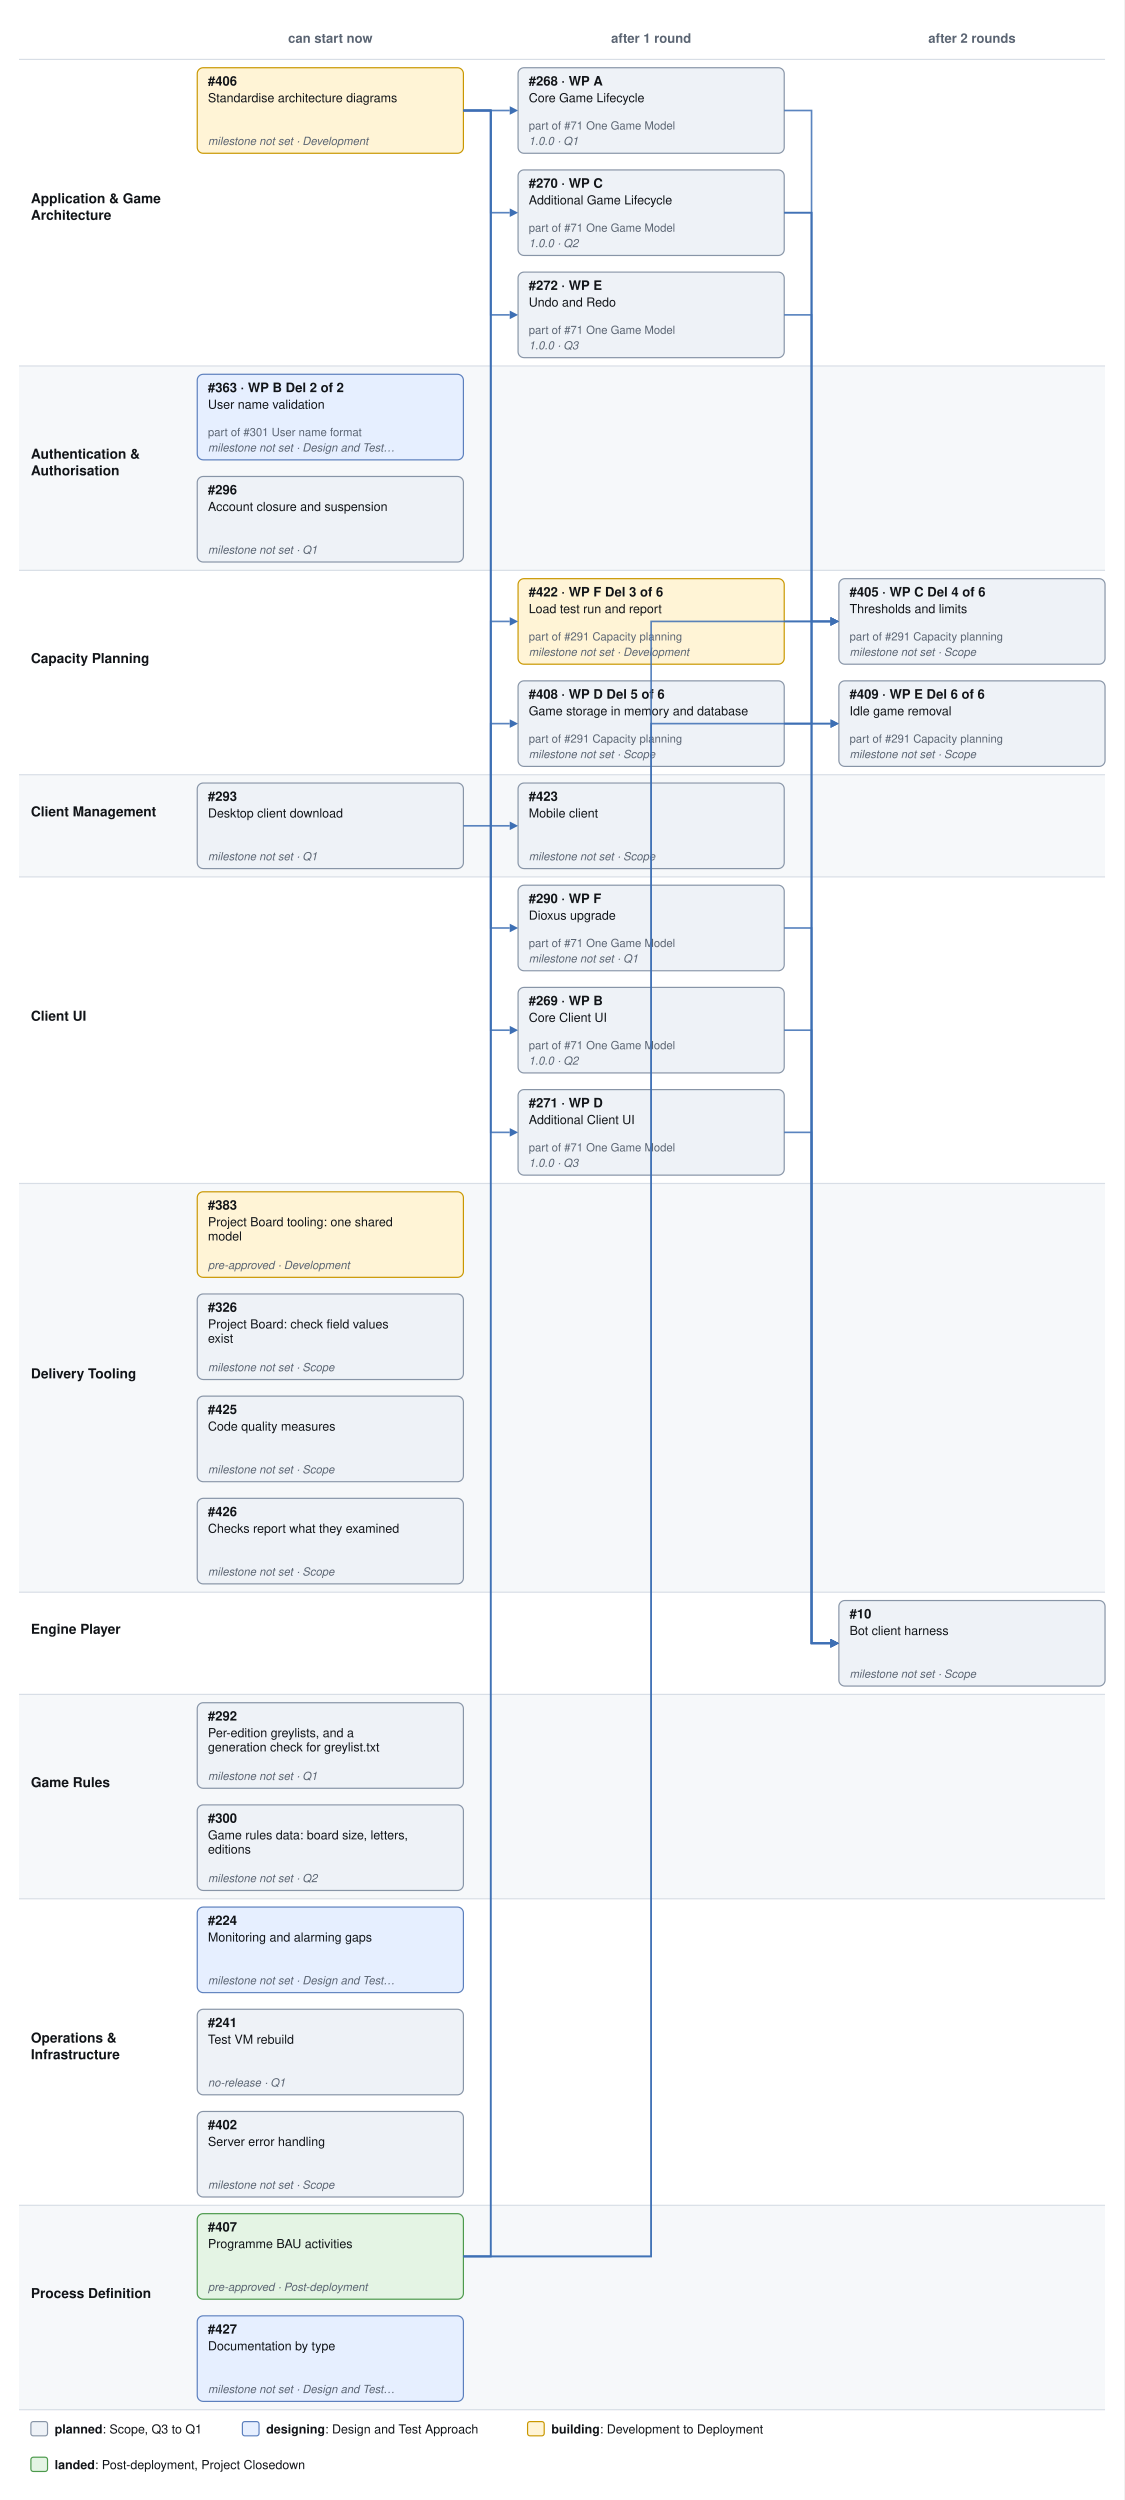
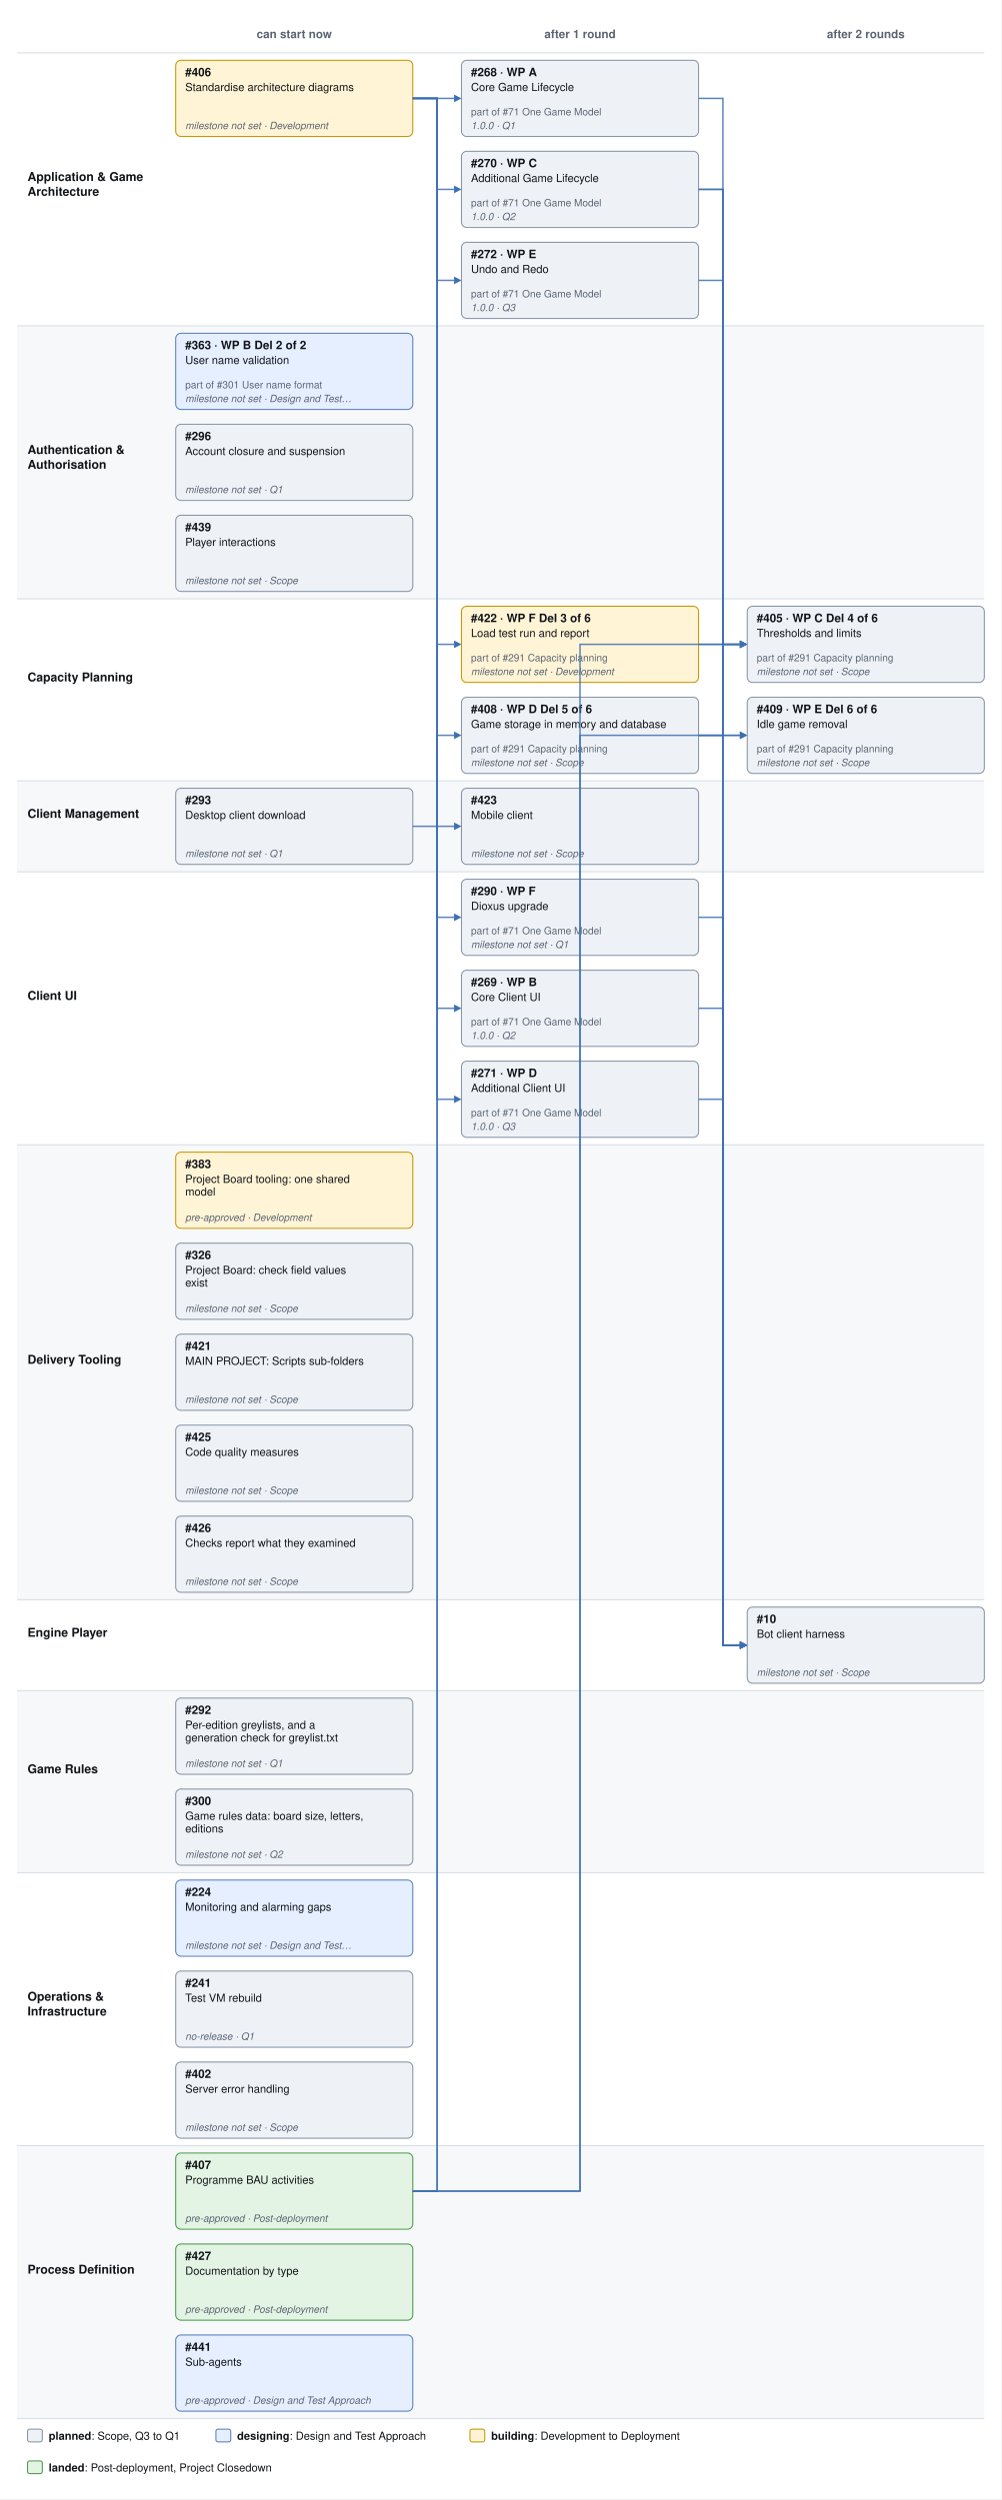
- <svg xmlns="http://www.w3.org/2000/svg" width="946" height="2104" viewBox="0 0 946 2104" font-family="-apple-system,BlinkMacSystemFont,Segoe UI,Helvetica,Arial,sans-serif">
-   <rect width="946" height="2104" fill="#ffffff" />
+ <svg xmlns="http://www.w3.org/2000/svg" width="946" height="2362" viewBox="0 0 946 2362" font-family="-apple-system,BlinkMacSystemFont,Segoe UI,Helvetica,Arial,sans-serif">
+   <rect width="946" height="2362" fill="#ffffff" />
  <text x="278" y="36" text-anchor="middle" font-size="11" font-weight="600" fill="#5a6472">can start now</text>
  <text x="548" y="36" text-anchor="middle" font-size="11" font-weight="600" fill="#5a6472">after 1 round</text>
  <text x="818" y="36" text-anchor="middle" font-size="11" font-weight="600" fill="#5a6472">after 2 rounds</text>
  <rect x="16" y="50" width="914" height="258" fill="#ffffff" />
  <line x1="16" y1="50" x2="930" y2="50" stroke="#d8dee6" stroke-width="1" />
  <text x="26" y="171" font-size="11.5" font-weight="700" fill="#111418">Application &amp; Game</text>
  <text x="26" y="185" font-size="11.5" font-weight="700" fill="#111418">Architecture</text>
  <rect x="166" y="57" width="224" height="72" rx="5" fill="#fff4d6" stroke="#c99700" stroke-width="1" />
  <text x="175" y="72" font-size="11" font-weight="700" fill="#111418">#406</text>
  <text x="175" y="86" font-size="10.5" fill="#111418">Standardise architecture diagrams</text>
  <text x="175" y="122" font-size="9.5" font-style="italic" fill="#5a6472">milestone not set · Development</text>
  <rect x="436" y="57" width="224" height="72" rx="5" fill="#eef2f7" stroke="#8895a7" stroke-width="1" />
  <text x="445" y="72" font-size="11" font-weight="700" fill="#111418">#268 · WP A</text>
  <text x="445" y="86" font-size="10.5" fill="#111418">Core Game Lifecycle</text>
  <text x="445" y="109" font-size="9.5" fill="#5a6472">part of #71 One Game Model</text>
  <text x="445" y="122" font-size="9.5" font-style="italic" fill="#5a6472">1.0.0 · Q1</text>
  <rect x="436" y="143" width="224" height="72" rx="5" fill="#eef2f7" stroke="#8895a7" stroke-width="1" />
  <text x="445" y="158" font-size="11" font-weight="700" fill="#111418">#270 · WP C</text>
  <text x="445" y="172" font-size="10.5" fill="#111418">Additional Game Lifecycle</text>
  <text x="445" y="195" font-size="9.5" fill="#5a6472">part of #71 One Game Model</text>
  <text x="445" y="208" font-size="9.5" font-style="italic" fill="#5a6472">1.0.0 · Q2</text>
  <rect x="436" y="229" width="224" height="72" rx="5" fill="#eef2f7" stroke="#8895a7" stroke-width="1" />
  <text x="445" y="244" font-size="11" font-weight="700" fill="#111418">#272 · WP E</text>
  <text x="445" y="258" font-size="10.5" fill="#111418">Undo and Redo</text>
  <text x="445" y="281" font-size="9.5" fill="#5a6472">part of #71 One Game Model</text>
  <text x="445" y="294" font-size="9.5" font-style="italic" fill="#5a6472">1.0.0 · Q3</text>
-   <rect x="16" y="308" width="914" height="172" fill="#f6f8fa" />
+   <rect x="16" y="308" width="914" height="258" fill="#f6f8fa" />
  <line x1="16" y1="308" x2="930" y2="308" stroke="#d8dee6" stroke-width="1" />
-   <text x="26" y="386" font-size="11.5" font-weight="700" fill="#111418">Authentication &amp;</text>
-   <text x="26" y="400" font-size="11.5" font-weight="700" fill="#111418">Authorisation</text>
+   <text x="26" y="429" font-size="11.5" font-weight="700" fill="#111418">Authentication &amp;</text>
+   <text x="26" y="443" font-size="11.5" font-weight="700" fill="#111418">Authorisation</text>
  <rect x="166" y="315" width="224" height="72" rx="5" fill="#e6efff" stroke="#5b7fbd" stroke-width="1" />
  <text x="175" y="330" font-size="11" font-weight="700" fill="#111418">#363 · WP B Del 2 of 2</text>
  <text x="175" y="344" font-size="10.5" fill="#111418">User name validation</text>
  <text x="175" y="367" font-size="9.5" fill="#5a6472">part of #301 User name format</text>
  <text x="175" y="380" font-size="9.5" font-style="italic" fill="#5a6472">milestone not set · Design and Test…</text>
  <rect x="166" y="401" width="224" height="72" rx="5" fill="#eef2f7" stroke="#8895a7" stroke-width="1" />
  <text x="175" y="416" font-size="11" font-weight="700" fill="#111418">#296</text>
  <text x="175" y="430" font-size="10.5" fill="#111418">Account closure and suspension</text>
  <text x="175" y="466" font-size="9.5" font-style="italic" fill="#5a6472">milestone not set · Q1</text>
-   <rect x="16" y="480" width="914" height="172" fill="#ffffff" />
-   <line x1="16" y1="480" x2="930" y2="480" stroke="#d8dee6" stroke-width="1" />
-   <text x="26" y="558" font-size="11.5" font-weight="700" fill="#111418">Capacity Planning</text>
-   <rect x="436" y="487" width="224" height="72" rx="5" fill="#fff4d6" stroke="#c99700" stroke-width="1" />
-   <text x="445" y="502" font-size="11" font-weight="700" fill="#111418">#422 · WP F Del 3 of 6</text>
-   <text x="445" y="516" font-size="10.5" fill="#111418">Load test run and report</text>
-   <text x="445" y="539" font-size="9.5" fill="#5a6472">part of #291 Capacity planning</text>
-   <text x="445" y="552" font-size="9.5" font-style="italic" fill="#5a6472">milestone not set · Development</text>
-   <rect x="436" y="573" width="224" height="72" rx="5" fill="#eef2f7" stroke="#8895a7" stroke-width="1" />
-   <text x="445" y="588" font-size="11" font-weight="700" fill="#111418">#408 · WP D Del 5 of 6</text>
-   <text x="445" y="602" font-size="10.5" fill="#111418">Game storage in memory and database</text>
+   <rect x="166" y="487" width="224" height="72" rx="5" fill="#eef2f7" stroke="#8895a7" stroke-width="1" />
+   <text x="175" y="502" font-size="11" font-weight="700" fill="#111418">#439</text>
+   <text x="175" y="516" font-size="10.5" fill="#111418">Player interactions</text>
+   <text x="175" y="552" font-size="9.5" font-style="italic" fill="#5a6472">milestone not set · Scope</text>
+   <rect x="16" y="566" width="914" height="172" fill="#ffffff" />
+   <line x1="16" y1="566" x2="930" y2="566" stroke="#d8dee6" stroke-width="1" />
+   <text x="26" y="644" font-size="11.5" font-weight="700" fill="#111418">Capacity Planning</text>
+   <rect x="436" y="573" width="224" height="72" rx="5" fill="#fff4d6" stroke="#c99700" stroke-width="1" />
+   <text x="445" y="588" font-size="11" font-weight="700" fill="#111418">#422 · WP F Del 3 of 6</text>
+   <text x="445" y="602" font-size="10.5" fill="#111418">Load test run and report</text>
  <text x="445" y="625" font-size="9.5" fill="#5a6472">part of #291 Capacity planning</text>
-   <text x="445" y="638" font-size="9.5" font-style="italic" fill="#5a6472">milestone not set · Scope</text>
-   <rect x="706" y="487" width="224" height="72" rx="5" fill="#eef2f7" stroke="#8895a7" stroke-width="1" />
-   <text x="715" y="502" font-size="11" font-weight="700" fill="#111418">#405 · WP C Del 4 of 6</text>
-   <text x="715" y="516" font-size="10.5" fill="#111418">Thresholds and limits</text>
-   <text x="715" y="539" font-size="9.5" fill="#5a6472">part of #291 Capacity planning</text>
-   <text x="715" y="552" font-size="9.5" font-style="italic" fill="#5a6472">milestone not set · Scope</text>
+   <text x="445" y="638" font-size="9.5" font-style="italic" fill="#5a6472">milestone not set · Development</text>
+   <rect x="436" y="659" width="224" height="72" rx="5" fill="#eef2f7" stroke="#8895a7" stroke-width="1" />
+   <text x="445" y="674" font-size="11" font-weight="700" fill="#111418">#408 · WP D Del 5 of 6</text>
+   <text x="445" y="688" font-size="10.5" fill="#111418">Game storage in memory and database</text>
+   <text x="445" y="711" font-size="9.5" fill="#5a6472">part of #291 Capacity planning</text>
+   <text x="445" y="724" font-size="9.5" font-style="italic" fill="#5a6472">milestone not set · Scope</text>
  <rect x="706" y="573" width="224" height="72" rx="5" fill="#eef2f7" stroke="#8895a7" stroke-width="1" />
-   <text x="715" y="588" font-size="11" font-weight="700" fill="#111418">#409 · WP E Del 6 of 6</text>
-   <text x="715" y="602" font-size="10.5" fill="#111418">Idle game removal</text>
+   <text x="715" y="588" font-size="11" font-weight="700" fill="#111418">#405 · WP C Del 4 of 6</text>
+   <text x="715" y="602" font-size="10.5" fill="#111418">Thresholds and limits</text>
  <text x="715" y="625" font-size="9.5" fill="#5a6472">part of #291 Capacity planning</text>
  <text x="715" y="638" font-size="9.5" font-style="italic" fill="#5a6472">milestone not set · Scope</text>
-   <rect x="16" y="652" width="914" height="86" fill="#f6f8fa" />
-   <line x1="16" y1="652" x2="930" y2="652" stroke="#d8dee6" stroke-width="1" />
-   <text x="26" y="687" font-size="11.5" font-weight="700" fill="#111418">Client Management</text>
-   <rect x="166" y="659" width="224" height="72" rx="5" fill="#eef2f7" stroke="#8895a7" stroke-width="1" />
-   <text x="175" y="674" font-size="11" font-weight="700" fill="#111418">#293</text>
-   <text x="175" y="688" font-size="10.5" fill="#111418">Desktop client download</text>
-   <text x="175" y="724" font-size="9.5" font-style="italic" fill="#5a6472">milestone not set · Q1</text>
-   <rect x="436" y="659" width="224" height="72" rx="5" fill="#eef2f7" stroke="#8895a7" stroke-width="1" />
-   <text x="445" y="674" font-size="11" font-weight="700" fill="#111418">#423</text>
-   <text x="445" y="688" font-size="10.5" fill="#111418">Mobile client</text>
-   <text x="445" y="724" font-size="9.5" font-style="italic" fill="#5a6472">milestone not set · Scope</text>
-   <rect x="16" y="738" width="914" height="258" fill="#ffffff" />
+   <rect x="706" y="659" width="224" height="72" rx="5" fill="#eef2f7" stroke="#8895a7" stroke-width="1" />
+   <text x="715" y="674" font-size="11" font-weight="700" fill="#111418">#409 · WP E Del 6 of 6</text>
+   <text x="715" y="688" font-size="10.5" fill="#111418">Idle game removal</text>
+   <text x="715" y="711" font-size="9.5" fill="#5a6472">part of #291 Capacity planning</text>
+   <text x="715" y="724" font-size="9.5" font-style="italic" fill="#5a6472">milestone not set · Scope</text>
+   <rect x="16" y="738" width="914" height="86" fill="#f6f8fa" />
  <line x1="16" y1="738" x2="930" y2="738" stroke="#d8dee6" stroke-width="1" />
-   <text x="26" y="859" font-size="11.5" font-weight="700" fill="#111418">Client UI</text>
+   <text x="26" y="773" font-size="11.5" font-weight="700" fill="#111418">Client Management</text>
+   <rect x="166" y="745" width="224" height="72" rx="5" fill="#eef2f7" stroke="#8895a7" stroke-width="1" />
+   <text x="175" y="760" font-size="11" font-weight="700" fill="#111418">#293</text>
+   <text x="175" y="774" font-size="10.5" fill="#111418">Desktop client download</text>
+   <text x="175" y="810" font-size="9.5" font-style="italic" fill="#5a6472">milestone not set · Q1</text>
  <rect x="436" y="745" width="224" height="72" rx="5" fill="#eef2f7" stroke="#8895a7" stroke-width="1" />
-   <text x="445" y="760" font-size="11" font-weight="700" fill="#111418">#290 · WP F</text>
-   <text x="445" y="774" font-size="10.5" fill="#111418">Dioxus upgrade</text>
-   <text x="445" y="797" font-size="9.5" fill="#5a6472">part of #71 One Game Model</text>
-   <text x="445" y="810" font-size="9.5" font-style="italic" fill="#5a6472">milestone not set · Q1</text>
+   <text x="445" y="760" font-size="11" font-weight="700" fill="#111418">#423</text>
+   <text x="445" y="774" font-size="10.5" fill="#111418">Mobile client</text>
+   <text x="445" y="810" font-size="9.5" font-style="italic" fill="#5a6472">milestone not set · Scope</text>
+   <rect x="16" y="824" width="914" height="258" fill="#ffffff" />
+   <line x1="16" y1="824" x2="930" y2="824" stroke="#d8dee6" stroke-width="1" />
+   <text x="26" y="945" font-size="11.5" font-weight="700" fill="#111418">Client UI</text>
  <rect x="436" y="831" width="224" height="72" rx="5" fill="#eef2f7" stroke="#8895a7" stroke-width="1" />
-   <text x="445" y="846" font-size="11" font-weight="700" fill="#111418">#269 · WP B</text>
-   <text x="445" y="860" font-size="10.5" fill="#111418">Core Client UI</text>
+   <text x="445" y="846" font-size="11" font-weight="700" fill="#111418">#290 · WP F</text>
+   <text x="445" y="860" font-size="10.5" fill="#111418">Dioxus upgrade</text>
  <text x="445" y="883" font-size="9.5" fill="#5a6472">part of #71 One Game Model</text>
-   <text x="445" y="896" font-size="9.5" font-style="italic" fill="#5a6472">1.0.0 · Q2</text>
+   <text x="445" y="896" font-size="9.5" font-style="italic" fill="#5a6472">milestone not set · Q1</text>
  <rect x="436" y="917" width="224" height="72" rx="5" fill="#eef2f7" stroke="#8895a7" stroke-width="1" />
-   <text x="445" y="932" font-size="11" font-weight="700" fill="#111418">#271 · WP D</text>
-   <text x="445" y="946" font-size="10.5" fill="#111418">Additional Client UI</text>
+   <text x="445" y="932" font-size="11" font-weight="700" fill="#111418">#269 · WP B</text>
+   <text x="445" y="946" font-size="10.5" fill="#111418">Core Client UI</text>
  <text x="445" y="969" font-size="9.5" fill="#5a6472">part of #71 One Game Model</text>
-   <text x="445" y="982" font-size="9.5" font-style="italic" fill="#5a6472">1.0.0 · Q3</text>
-   <rect x="16" y="996" width="914" height="344" fill="#f6f8fa" />
-   <line x1="16" y1="996" x2="930" y2="996" stroke="#d8dee6" stroke-width="1" />
-   <text x="26" y="1160" font-size="11.5" font-weight="700" fill="#111418">Delivery Tooling</text>
-   <rect x="166" y="1003" width="224" height="72" rx="5" fill="#fff4d6" stroke="#c99700" stroke-width="1" />
-   <text x="175" y="1018" font-size="11" font-weight="700" fill="#111418">#383</text>
-   <text x="175" y="1032" font-size="10.5" fill="#111418">Project Board tooling: one shared</text>
-   <text x="175" y="1044" font-size="10.5" fill="#111418">model</text>
-   <text x="175" y="1068" font-size="9.5" font-style="italic" fill="#5a6472">pre-approved · Development</text>
-   <rect x="166" y="1089" width="224" height="72" rx="5" fill="#eef2f7" stroke="#8895a7" stroke-width="1" />
-   <text x="175" y="1104" font-size="11" font-weight="700" fill="#111418">#326</text>
-   <text x="175" y="1118" font-size="10.5" fill="#111418">Project Board: check field values</text>
-   <text x="175" y="1130" font-size="10.5" fill="#111418">exist</text>
-   <text x="175" y="1154" font-size="9.5" font-style="italic" fill="#5a6472">milestone not set · Scope</text>
+   <text x="445" y="982" font-size="9.5" font-style="italic" fill="#5a6472">1.0.0 · Q2</text>
+   <rect x="436" y="1003" width="224" height="72" rx="5" fill="#eef2f7" stroke="#8895a7" stroke-width="1" />
+   <text x="445" y="1018" font-size="11" font-weight="700" fill="#111418">#271 · WP D</text>
+   <text x="445" y="1032" font-size="10.5" fill="#111418">Additional Client UI</text>
+   <text x="445" y="1055" font-size="9.5" fill="#5a6472">part of #71 One Game Model</text>
+   <text x="445" y="1068" font-size="9.5" font-style="italic" fill="#5a6472">1.0.0 · Q3</text>
+   <rect x="16" y="1082" width="914" height="430" fill="#f6f8fa" />
+   <line x1="16" y1="1082" x2="930" y2="1082" stroke="#d8dee6" stroke-width="1" />
+   <text x="26" y="1289" font-size="11.5" font-weight="700" fill="#111418">Delivery Tooling</text>
+   <rect x="166" y="1089" width="224" height="72" rx="5" fill="#fff4d6" stroke="#c99700" stroke-width="1" />
+   <text x="175" y="1104" font-size="11" font-weight="700" fill="#111418">#383</text>
+   <text x="175" y="1118" font-size="10.5" fill="#111418">Project Board tooling: one shared</text>
+   <text x="175" y="1130" font-size="10.5" fill="#111418">model</text>
+   <text x="175" y="1154" font-size="9.5" font-style="italic" fill="#5a6472">pre-approved · Development</text>
  <rect x="166" y="1175" width="224" height="72" rx="5" fill="#eef2f7" stroke="#8895a7" stroke-width="1" />
-   <text x="175" y="1190" font-size="11" font-weight="700" fill="#111418">#425</text>
-   <text x="175" y="1204" font-size="10.5" fill="#111418">Code quality measures</text>
+   <text x="175" y="1190" font-size="11" font-weight="700" fill="#111418">#326</text>
+   <text x="175" y="1204" font-size="10.5" fill="#111418">Project Board: check field values</text>
+   <text x="175" y="1216" font-size="10.5" fill="#111418">exist</text>
  <text x="175" y="1240" font-size="9.5" font-style="italic" fill="#5a6472">milestone not set · Scope</text>
  <rect x="166" y="1261" width="224" height="72" rx="5" fill="#eef2f7" stroke="#8895a7" stroke-width="1" />
-   <text x="175" y="1276" font-size="11" font-weight="700" fill="#111418">#426</text>
-   <text x="175" y="1290" font-size="10.5" fill="#111418">Checks report what they examined</text>
+   <text x="175" y="1276" font-size="11" font-weight="700" fill="#111418">#421</text>
+   <text x="175" y="1290" font-size="10.5" fill="#111418">MAIN PROJECT: Scripts sub-folders</text>
  <text x="175" y="1326" font-size="9.5" font-style="italic" fill="#5a6472">milestone not set · Scope</text>
-   <rect x="16" y="1340" width="914" height="86" fill="#ffffff" />
-   <line x1="16" y1="1340" x2="930" y2="1340" stroke="#d8dee6" stroke-width="1" />
-   <text x="26" y="1375" font-size="11.5" font-weight="700" fill="#111418">Engine Player</text>
-   <rect x="706" y="1347" width="224" height="72" rx="5" fill="#eef2f7" stroke="#8895a7" stroke-width="1" />
-   <text x="715" y="1362" font-size="11" font-weight="700" fill="#111418">#10</text>
-   <text x="715" y="1376" font-size="10.5" fill="#111418">Bot client harness</text>
-   <text x="715" y="1412" font-size="9.5" font-style="italic" fill="#5a6472">milestone not set · Scope</text>
-   <rect x="16" y="1426" width="914" height="172" fill="#f6f8fa" />
-   <line x1="16" y1="1426" x2="930" y2="1426" stroke="#d8dee6" stroke-width="1" />
-   <text x="26" y="1504" font-size="11.5" font-weight="700" fill="#111418">Game Rules</text>
+   <rect x="166" y="1347" width="224" height="72" rx="5" fill="#eef2f7" stroke="#8895a7" stroke-width="1" />
+   <text x="175" y="1362" font-size="11" font-weight="700" fill="#111418">#425</text>
+   <text x="175" y="1376" font-size="10.5" fill="#111418">Code quality measures</text>
+   <text x="175" y="1412" font-size="9.5" font-style="italic" fill="#5a6472">milestone not set · Scope</text>
  <rect x="166" y="1433" width="224" height="72" rx="5" fill="#eef2f7" stroke="#8895a7" stroke-width="1" />
-   <text x="175" y="1448" font-size="11" font-weight="700" fill="#111418">#292</text>
-   <text x="175" y="1462" font-size="10.5" fill="#111418">Per-edition greylists, and a</text>
-   <text x="175" y="1474" font-size="10.5" fill="#111418">generation check for greylist.txt</text>
-   <text x="175" y="1498" font-size="9.5" font-style="italic" fill="#5a6472">milestone not set · Q1</text>
-   <rect x="166" y="1519" width="224" height="72" rx="5" fill="#eef2f7" stroke="#8895a7" stroke-width="1" />
-   <text x="175" y="1534" font-size="11" font-weight="700" fill="#111418">#300</text>
-   <text x="175" y="1548" font-size="10.5" fill="#111418">Game rules data: board size, letters,</text>
-   <text x="175" y="1560" font-size="10.5" fill="#111418">editions</text>
-   <text x="175" y="1584" font-size="9.5" font-style="italic" fill="#5a6472">milestone not set · Q2</text>
-   <rect x="16" y="1598" width="914" height="258" fill="#ffffff" />
+   <text x="175" y="1448" font-size="11" font-weight="700" fill="#111418">#426</text>
+   <text x="175" y="1462" font-size="10.5" fill="#111418">Checks report what they examined</text>
+   <text x="175" y="1498" font-size="9.5" font-style="italic" fill="#5a6472">milestone not set · Scope</text>
+   <rect x="16" y="1512" width="914" height="86" fill="#ffffff" />
+   <line x1="16" y1="1512" x2="930" y2="1512" stroke="#d8dee6" stroke-width="1" />
+   <text x="26" y="1547" font-size="11.5" font-weight="700" fill="#111418">Engine Player</text>
+   <rect x="706" y="1519" width="224" height="72" rx="5" fill="#eef2f7" stroke="#8895a7" stroke-width="1" />
+   <text x="715" y="1534" font-size="11" font-weight="700" fill="#111418">#10</text>
+   <text x="715" y="1548" font-size="10.5" fill="#111418">Bot client harness</text>
+   <text x="715" y="1584" font-size="9.5" font-style="italic" fill="#5a6472">milestone not set · Scope</text>
+   <rect x="16" y="1598" width="914" height="172" fill="#f6f8fa" />
  <line x1="16" y1="1598" x2="930" y2="1598" stroke="#d8dee6" stroke-width="1" />
-   <text x="26" y="1719" font-size="11.5" font-weight="700" fill="#111418">Operations &amp;</text>
-   <text x="26" y="1733" font-size="11.5" font-weight="700" fill="#111418">Infrastructure</text>
-   <rect x="166" y="1605" width="224" height="72" rx="5" fill="#e6efff" stroke="#5b7fbd" stroke-width="1" />
-   <text x="175" y="1620" font-size="11" font-weight="700" fill="#111418">#224</text>
-   <text x="175" y="1634" font-size="10.5" fill="#111418">Monitoring and alarming gaps</text>
-   <text x="175" y="1670" font-size="9.5" font-style="italic" fill="#5a6472">milestone not set · Design and Test…</text>
+   <text x="26" y="1676" font-size="11.5" font-weight="700" fill="#111418">Game Rules</text>
+   <rect x="166" y="1605" width="224" height="72" rx="5" fill="#eef2f7" stroke="#8895a7" stroke-width="1" />
+   <text x="175" y="1620" font-size="11" font-weight="700" fill="#111418">#292</text>
+   <text x="175" y="1634" font-size="10.5" fill="#111418">Per-edition greylists, and a</text>
+   <text x="175" y="1646" font-size="10.5" fill="#111418">generation check for greylist.txt</text>
+   <text x="175" y="1670" font-size="9.5" font-style="italic" fill="#5a6472">milestone not set · Q1</text>
  <rect x="166" y="1691" width="224" height="72" rx="5" fill="#eef2f7" stroke="#8895a7" stroke-width="1" />
-   <text x="175" y="1706" font-size="11" font-weight="700" fill="#111418">#241</text>
-   <text x="175" y="1720" font-size="10.5" fill="#111418">Test VM rebuild</text>
-   <text x="175" y="1756" font-size="9.5" font-style="italic" fill="#5a6472">no-release · Q1</text>
-   <rect x="166" y="1777" width="224" height="72" rx="5" fill="#eef2f7" stroke="#8895a7" stroke-width="1" />
-   <text x="175" y="1792" font-size="11" font-weight="700" fill="#111418">#402</text>
-   <text x="175" y="1806" font-size="10.5" fill="#111418">Server error handling</text>
-   <text x="175" y="1842" font-size="9.5" font-style="italic" fill="#5a6472">milestone not set · Scope</text>
-   <rect x="16" y="1856" width="914" height="172" fill="#f6f8fa" />
-   <line x1="16" y1="1856" x2="930" y2="1856" stroke="#d8dee6" stroke-width="1" />
-   <text x="26" y="1934" font-size="11.5" font-weight="700" fill="#111418">Process Definition</text>
-   <rect x="166" y="1863" width="224" height="72" rx="5" fill="#e4f4e4" stroke="#4c9a4c" stroke-width="1" />
-   <text x="175" y="1878" font-size="11" font-weight="700" fill="#111418">#407</text>
-   <text x="175" y="1892" font-size="10.5" fill="#111418">Programme BAU activities</text>
-   <text x="175" y="1928" font-size="9.5" font-style="italic" fill="#5a6472">pre-approved · Post-deployment</text>
-   <rect x="166" y="1949" width="224" height="72" rx="5" fill="#e6efff" stroke="#5b7fbd" stroke-width="1" />
-   <text x="175" y="1964" font-size="11" font-weight="700" fill="#111418">#427</text>
-   <text x="175" y="1978" font-size="10.5" fill="#111418">Documentation by type</text>
-   <text x="175" y="2014" font-size="9.5" font-style="italic" fill="#5a6472">milestone not set · Design and Test…</text>
+   <text x="175" y="1706" font-size="11" font-weight="700" fill="#111418">#300</text>
+   <text x="175" y="1720" font-size="10.5" fill="#111418">Game rules data: board size, letters,</text>
+   <text x="175" y="1732" font-size="10.5" fill="#111418">editions</text>
+   <text x="175" y="1756" font-size="9.5" font-style="italic" fill="#5a6472">milestone not set · Q2</text>
+   <rect x="16" y="1770" width="914" height="258" fill="#ffffff" />
+   <line x1="16" y1="1770" x2="930" y2="1770" stroke="#d8dee6" stroke-width="1" />
+   <text x="26" y="1891" font-size="11.5" font-weight="700" fill="#111418">Operations &amp;</text>
+   <text x="26" y="1905" font-size="11.5" font-weight="700" fill="#111418">Infrastructure</text>
+   <rect x="166" y="1777" width="224" height="72" rx="5" fill="#e6efff" stroke="#5b7fbd" stroke-width="1" />
+   <text x="175" y="1792" font-size="11" font-weight="700" fill="#111418">#224</text>
+   <text x="175" y="1806" font-size="10.5" fill="#111418">Monitoring and alarming gaps</text>
+   <text x="175" y="1842" font-size="9.5" font-style="italic" fill="#5a6472">milestone not set · Design and Test…</text>
+   <rect x="166" y="1863" width="224" height="72" rx="5" fill="#eef2f7" stroke="#8895a7" stroke-width="1" />
+   <text x="175" y="1878" font-size="11" font-weight="700" fill="#111418">#241</text>
+   <text x="175" y="1892" font-size="10.5" fill="#111418">Test VM rebuild</text>
+   <text x="175" y="1928" font-size="9.5" font-style="italic" fill="#5a6472">no-release · Q1</text>
+   <rect x="166" y="1949" width="224" height="72" rx="5" fill="#eef2f7" stroke="#8895a7" stroke-width="1" />
+   <text x="175" y="1964" font-size="11" font-weight="700" fill="#111418">#402</text>
+   <text x="175" y="1978" font-size="10.5" fill="#111418">Server error handling</text>
+   <text x="175" y="2014" font-size="9.5" font-style="italic" fill="#5a6472">milestone not set · Scope</text>
+   <rect x="16" y="2028" width="914" height="258" fill="#f6f8fa" />
  <line x1="16" y1="2028" x2="930" y2="2028" stroke="#d8dee6" stroke-width="1" />
-   <rect x="26" y="2038" width="14" height="12" rx="2" fill="#eef2f7" stroke="#8895a7" stroke-width="1" />
-   <text x="46" y="2048" font-size="10.5" fill="#111418">
+   <text x="26" y="2149" font-size="11.5" font-weight="700" fill="#111418">Process Definition</text>
+   <rect x="166" y="2035" width="224" height="72" rx="5" fill="#e4f4e4" stroke="#4c9a4c" stroke-width="1" />
+   <text x="175" y="2050" font-size="11" font-weight="700" fill="#111418">#407</text>
+   <text x="175" y="2064" font-size="10.5" fill="#111418">Programme BAU activities</text>
+   <text x="175" y="2100" font-size="9.5" font-style="italic" fill="#5a6472">pre-approved · Post-deployment</text>
+   <rect x="166" y="2121" width="224" height="72" rx="5" fill="#e4f4e4" stroke="#4c9a4c" stroke-width="1" />
+   <text x="175" y="2136" font-size="11" font-weight="700" fill="#111418">#427</text>
+   <text x="175" y="2150" font-size="10.5" fill="#111418">Documentation by type</text>
+   <text x="175" y="2186" font-size="9.5" font-style="italic" fill="#5a6472">pre-approved · Post-deployment</text>
+   <rect x="166" y="2207" width="224" height="72" rx="5" fill="#e6efff" stroke="#5b7fbd" stroke-width="1" />
+   <text x="175" y="2222" font-size="11" font-weight="700" fill="#111418">#441</text>
+   <text x="175" y="2236" font-size="10.5" fill="#111418">Sub-agents</text>
+   <text x="175" y="2272" font-size="9.5" font-style="italic" fill="#5a6472">pre-approved · Design and Test Approach</text>
+   <line x1="16" y1="2286" x2="930" y2="2286" stroke="#d8dee6" stroke-width="1" />
+   <rect x="26" y="2296" width="14" height="12" rx="2" fill="#eef2f7" stroke="#8895a7" stroke-width="1" />
+   <text x="46" y="2306" font-size="10.5" fill="#111418">
    <tspan font-weight="700">planned</tspan>: Scope, Q3 to Q1</text>
-   <rect x="204" y="2038" width="14" height="12" rx="2" fill="#e6efff" stroke="#5b7fbd" stroke-width="1" />
-   <text x="224" y="2048" font-size="10.5" fill="#111418">
+   <rect x="204" y="2296" width="14" height="12" rx="2" fill="#e6efff" stroke="#5b7fbd" stroke-width="1" />
+   <text x="224" y="2306" font-size="10.5" fill="#111418">
    <tspan font-weight="700">designing</tspan>: Design and Test Approach</text>
-   <rect x="444" y="2038" width="14" height="12" rx="2" fill="#fff4d6" stroke="#c99700" stroke-width="1" />
-   <text x="464" y="2048" font-size="10.5" fill="#111418">
+   <rect x="444" y="2296" width="14" height="12" rx="2" fill="#fff4d6" stroke="#c99700" stroke-width="1" />
+   <text x="464" y="2306" font-size="10.5" fill="#111418">
    <tspan font-weight="700">building</tspan>: Development to Deployment</text>
-   <rect x="26" y="2068" width="14" height="12" rx="2" fill="#e4f4e4" stroke="#4c9a4c" stroke-width="1" />
-   <text x="46" y="2078" font-size="10.5" fill="#111418">
+   <rect x="26" y="2326" width="14" height="12" rx="2" fill="#e4f4e4" stroke="#4c9a4c" stroke-width="1" />
+   <text x="46" y="2336" font-size="10.5" fill="#111418">
    <tspan font-weight="700">landed</tspan>: Post-deployment, Project Closedown</text>
-   <path d="M 660 93 H 683.0 V 1383 H 699" fill="none" stroke="#3d6fb4" stroke-width="1.4" opacity="0.85" />
-   <polygon points="706,1383 699,1379.4 699,1386.6" fill="#3d6fb4" />
-   <path d="M 660 867 H 683.0 V 1383 H 699" fill="none" stroke="#3d6fb4" stroke-width="1.4" opacity="0.85" />
-   <polygon points="706,1383 699,1379.4 699,1386.6" fill="#3d6fb4" />
-   <path d="M 660 179 H 683.0 V 1383 H 699" fill="none" stroke="#3d6fb4" stroke-width="1.4" opacity="0.85" />
-   <polygon points="706,1383 699,1379.4 699,1386.6" fill="#3d6fb4" />
-   <path d="M 660 179 H 683.0 V 523 H 699" fill="none" stroke="#3d6fb4" stroke-width="1.4" opacity="0.85" />
-   <polygon points="706,523 699,519.4 699,526.6" fill="#3d6fb4" />
-   <path d="M 660 953 H 683.0 V 1383 H 699" fill="none" stroke="#3d6fb4" stroke-width="1.4" opacity="0.85" />
-   <polygon points="706,1383 699,1379.4 699,1386.6" fill="#3d6fb4" />
-   <path d="M 660 265 H 683.0 V 1383 H 699" fill="none" stroke="#3d6fb4" stroke-width="1.4" opacity="0.85" />
-   <polygon points="706,1383 699,1379.4 699,1386.6" fill="#3d6fb4" />
-   <path d="M 660 781 H 683.0 V 1383 H 699" fill="none" stroke="#3d6fb4" stroke-width="1.4" opacity="0.85" />
-   <polygon points="706,1383 699,1379.4 699,1386.6" fill="#3d6fb4" />
-   <path d="M 390 695 H 429" fill="none" stroke="#3d6fb4" stroke-width="1.4" opacity="0.85" />
-   <polygon points="436,695 429,691.4 429,698.6" fill="#3d6fb4" />
+   <path d="M 660 93 H 683.0 V 1555 H 699" fill="none" stroke="#3d6fb4" stroke-width="1.4" opacity="0.85" />
+   <polygon points="706,1555 699,1551.4 699,1558.6" fill="#3d6fb4" />
+   <path d="M 660 953 H 683.0 V 1555 H 699" fill="none" stroke="#3d6fb4" stroke-width="1.4" opacity="0.85" />
+   <polygon points="706,1555 699,1551.4 699,1558.6" fill="#3d6fb4" />
+   <path d="M 660 179 H 683.0 V 1555 H 699" fill="none" stroke="#3d6fb4" stroke-width="1.4" opacity="0.85" />
+   <polygon points="706,1555 699,1551.4 699,1558.6" fill="#3d6fb4" />
+   <path d="M 660 179 H 683.0 V 609 H 699" fill="none" stroke="#3d6fb4" stroke-width="1.4" opacity="0.85" />
+   <polygon points="706,609 699,605.4 699,612.6" fill="#3d6fb4" />
+   <path d="M 660 1039 H 683.0 V 1555 H 699" fill="none" stroke="#3d6fb4" stroke-width="1.4" opacity="0.85" />
+   <polygon points="706,1555 699,1551.4 699,1558.6" fill="#3d6fb4" />
+   <path d="M 660 265 H 683.0 V 1555 H 699" fill="none" stroke="#3d6fb4" stroke-width="1.4" opacity="0.85" />
+   <polygon points="706,1555 699,1551.4 699,1558.6" fill="#3d6fb4" />
+   <path d="M 660 867 H 683.0 V 1555 H 699" fill="none" stroke="#3d6fb4" stroke-width="1.4" opacity="0.85" />
+   <polygon points="706,1555 699,1551.4 699,1558.6" fill="#3d6fb4" />
+   <path d="M 390 781 H 429" fill="none" stroke="#3d6fb4" stroke-width="1.4" opacity="0.85" />
+   <polygon points="436,781 429,777.4 429,784.6" fill="#3d6fb4" />
  <path d="M 390 93 H 429" fill="none" stroke="#3d6fb4" stroke-width="1.4" opacity="0.85" />
  <polygon points="436,93 429,89.4 429,96.6" fill="#3d6fb4" />
+   <path d="M 390 93 H 413.0 V 953 H 429" fill="none" stroke="#3d6fb4" stroke-width="1.4" opacity="0.85" />
+   <polygon points="436,953 429,949.4 429,956.6" fill="#3d6fb4" />
+   <path d="M 390 93 H 413.0 V 179 H 429" fill="none" stroke="#3d6fb4" stroke-width="1.4" opacity="0.85" />
+   <polygon points="436,179 429,175.4 429,182.6" fill="#3d6fb4" />
+   <path d="M 390 93 H 413.0 V 1039 H 429" fill="none" stroke="#3d6fb4" stroke-width="1.4" opacity="0.85" />
+   <polygon points="436,1039 429,1035.4 429,1042.6" fill="#3d6fb4" />
+   <path d="M 390 93 H 413.0 V 265 H 429" fill="none" stroke="#3d6fb4" stroke-width="1.4" opacity="0.85" />
+   <polygon points="436,265 429,261.4 429,268.6" fill="#3d6fb4" />
  <path d="M 390 93 H 413.0 V 867 H 429" fill="none" stroke="#3d6fb4" stroke-width="1.4" opacity="0.85" />
  <polygon points="436,867 429,863.4 429,870.6" fill="#3d6fb4" />
-   <path d="M 390 93 H 413.0 V 179 H 429" fill="none" stroke="#3d6fb4" stroke-width="1.4" opacity="0.85" />
-   <polygon points="436,179 429,175.4 429,182.6" fill="#3d6fb4" />
-   <path d="M 390 93 H 413.0 V 953 H 429" fill="none" stroke="#3d6fb4" stroke-width="1.4" opacity="0.85" />
-   <polygon points="436,953 429,949.4 429,956.6" fill="#3d6fb4" />
-   <path d="M 390 93 H 413.0 V 265 H 429" fill="none" stroke="#3d6fb4" stroke-width="1.4" opacity="0.85" />
-   <polygon points="436,265 429,261.4 429,268.6" fill="#3d6fb4" />
-   <path d="M 390 93 H 413.0 V 781 H 429" fill="none" stroke="#3d6fb4" stroke-width="1.4" opacity="0.85" />
-   <polygon points="436,781 429,777.4 429,784.6" fill="#3d6fb4" />
-   <path d="M 390 1899 H 548.0 V 523 H 699" fill="none" stroke="#3d6fb4" stroke-width="1.4" opacity="0.85" />
-   <polygon points="706,523 699,519.4 699,526.6" fill="#3d6fb4" />
-   <path d="M 390 1899 H 413.0 V 609 H 429" fill="none" stroke="#3d6fb4" stroke-width="1.4" opacity="0.85" />
+   <path d="M 390 2071 H 548.0 V 609 H 699" fill="none" stroke="#3d6fb4" stroke-width="1.4" opacity="0.85" />
+   <polygon points="706,609 699,605.4 699,612.6" fill="#3d6fb4" />
+   <path d="M 390 2071 H 413.0 V 695 H 429" fill="none" stroke="#3d6fb4" stroke-width="1.4" opacity="0.85" />
+   <polygon points="436,695 429,691.4 429,698.6" fill="#3d6fb4" />
+   <path d="M 390 2071 H 548.0 V 695 H 699" fill="none" stroke="#3d6fb4" stroke-width="1.4" opacity="0.85" />
+   <polygon points="706,695 699,691.4 699,698.6" fill="#3d6fb4" />
+   <path d="M 390 2071 H 413.0 V 609 H 429" fill="none" stroke="#3d6fb4" stroke-width="1.4" opacity="0.85" />
  <polygon points="436,609 429,605.4 429,612.6" fill="#3d6fb4" />
-   <path d="M 390 1899 H 548.0 V 609 H 699" fill="none" stroke="#3d6fb4" stroke-width="1.4" opacity="0.85" />
-   <polygon points="706,609 699,605.4 699,612.6" fill="#3d6fb4" />
-   <path d="M 390 1899 H 413.0 V 523 H 429" fill="none" stroke="#3d6fb4" stroke-width="1.4" opacity="0.85" />
-   <polygon points="436,523 429,519.4 429,526.6" fill="#3d6fb4" />
-   <path d="M 660 609 H 683.0 V 523 H 699" fill="none" stroke="#3d6fb4" stroke-width="1.4" opacity="0.85" />
-   <polygon points="706,523 699,519.4 699,526.6" fill="#3d6fb4" />
+   <path d="M 660 695 H 683.0 V 609 H 699" fill="none" stroke="#3d6fb4" stroke-width="1.4" opacity="0.85" />
+   <polygon points="706,609 699,605.4 699,612.6" fill="#3d6fb4" />
+   <path d="M 660 695 H 699" fill="none" stroke="#3d6fb4" stroke-width="1.4" opacity="0.85" />
+   <polygon points="706,695 699,691.4 699,698.6" fill="#3d6fb4" />
  <path d="M 660 609 H 699" fill="none" stroke="#3d6fb4" stroke-width="1.4" opacity="0.85" />
  <polygon points="706,609 699,605.4 699,612.6" fill="#3d6fb4" />
-   <path d="M 660 523 H 699" fill="none" stroke="#3d6fb4" stroke-width="1.4" opacity="0.85" />
-   <polygon points="706,523 699,519.4 699,526.6" fill="#3d6fb4" />
</svg>
